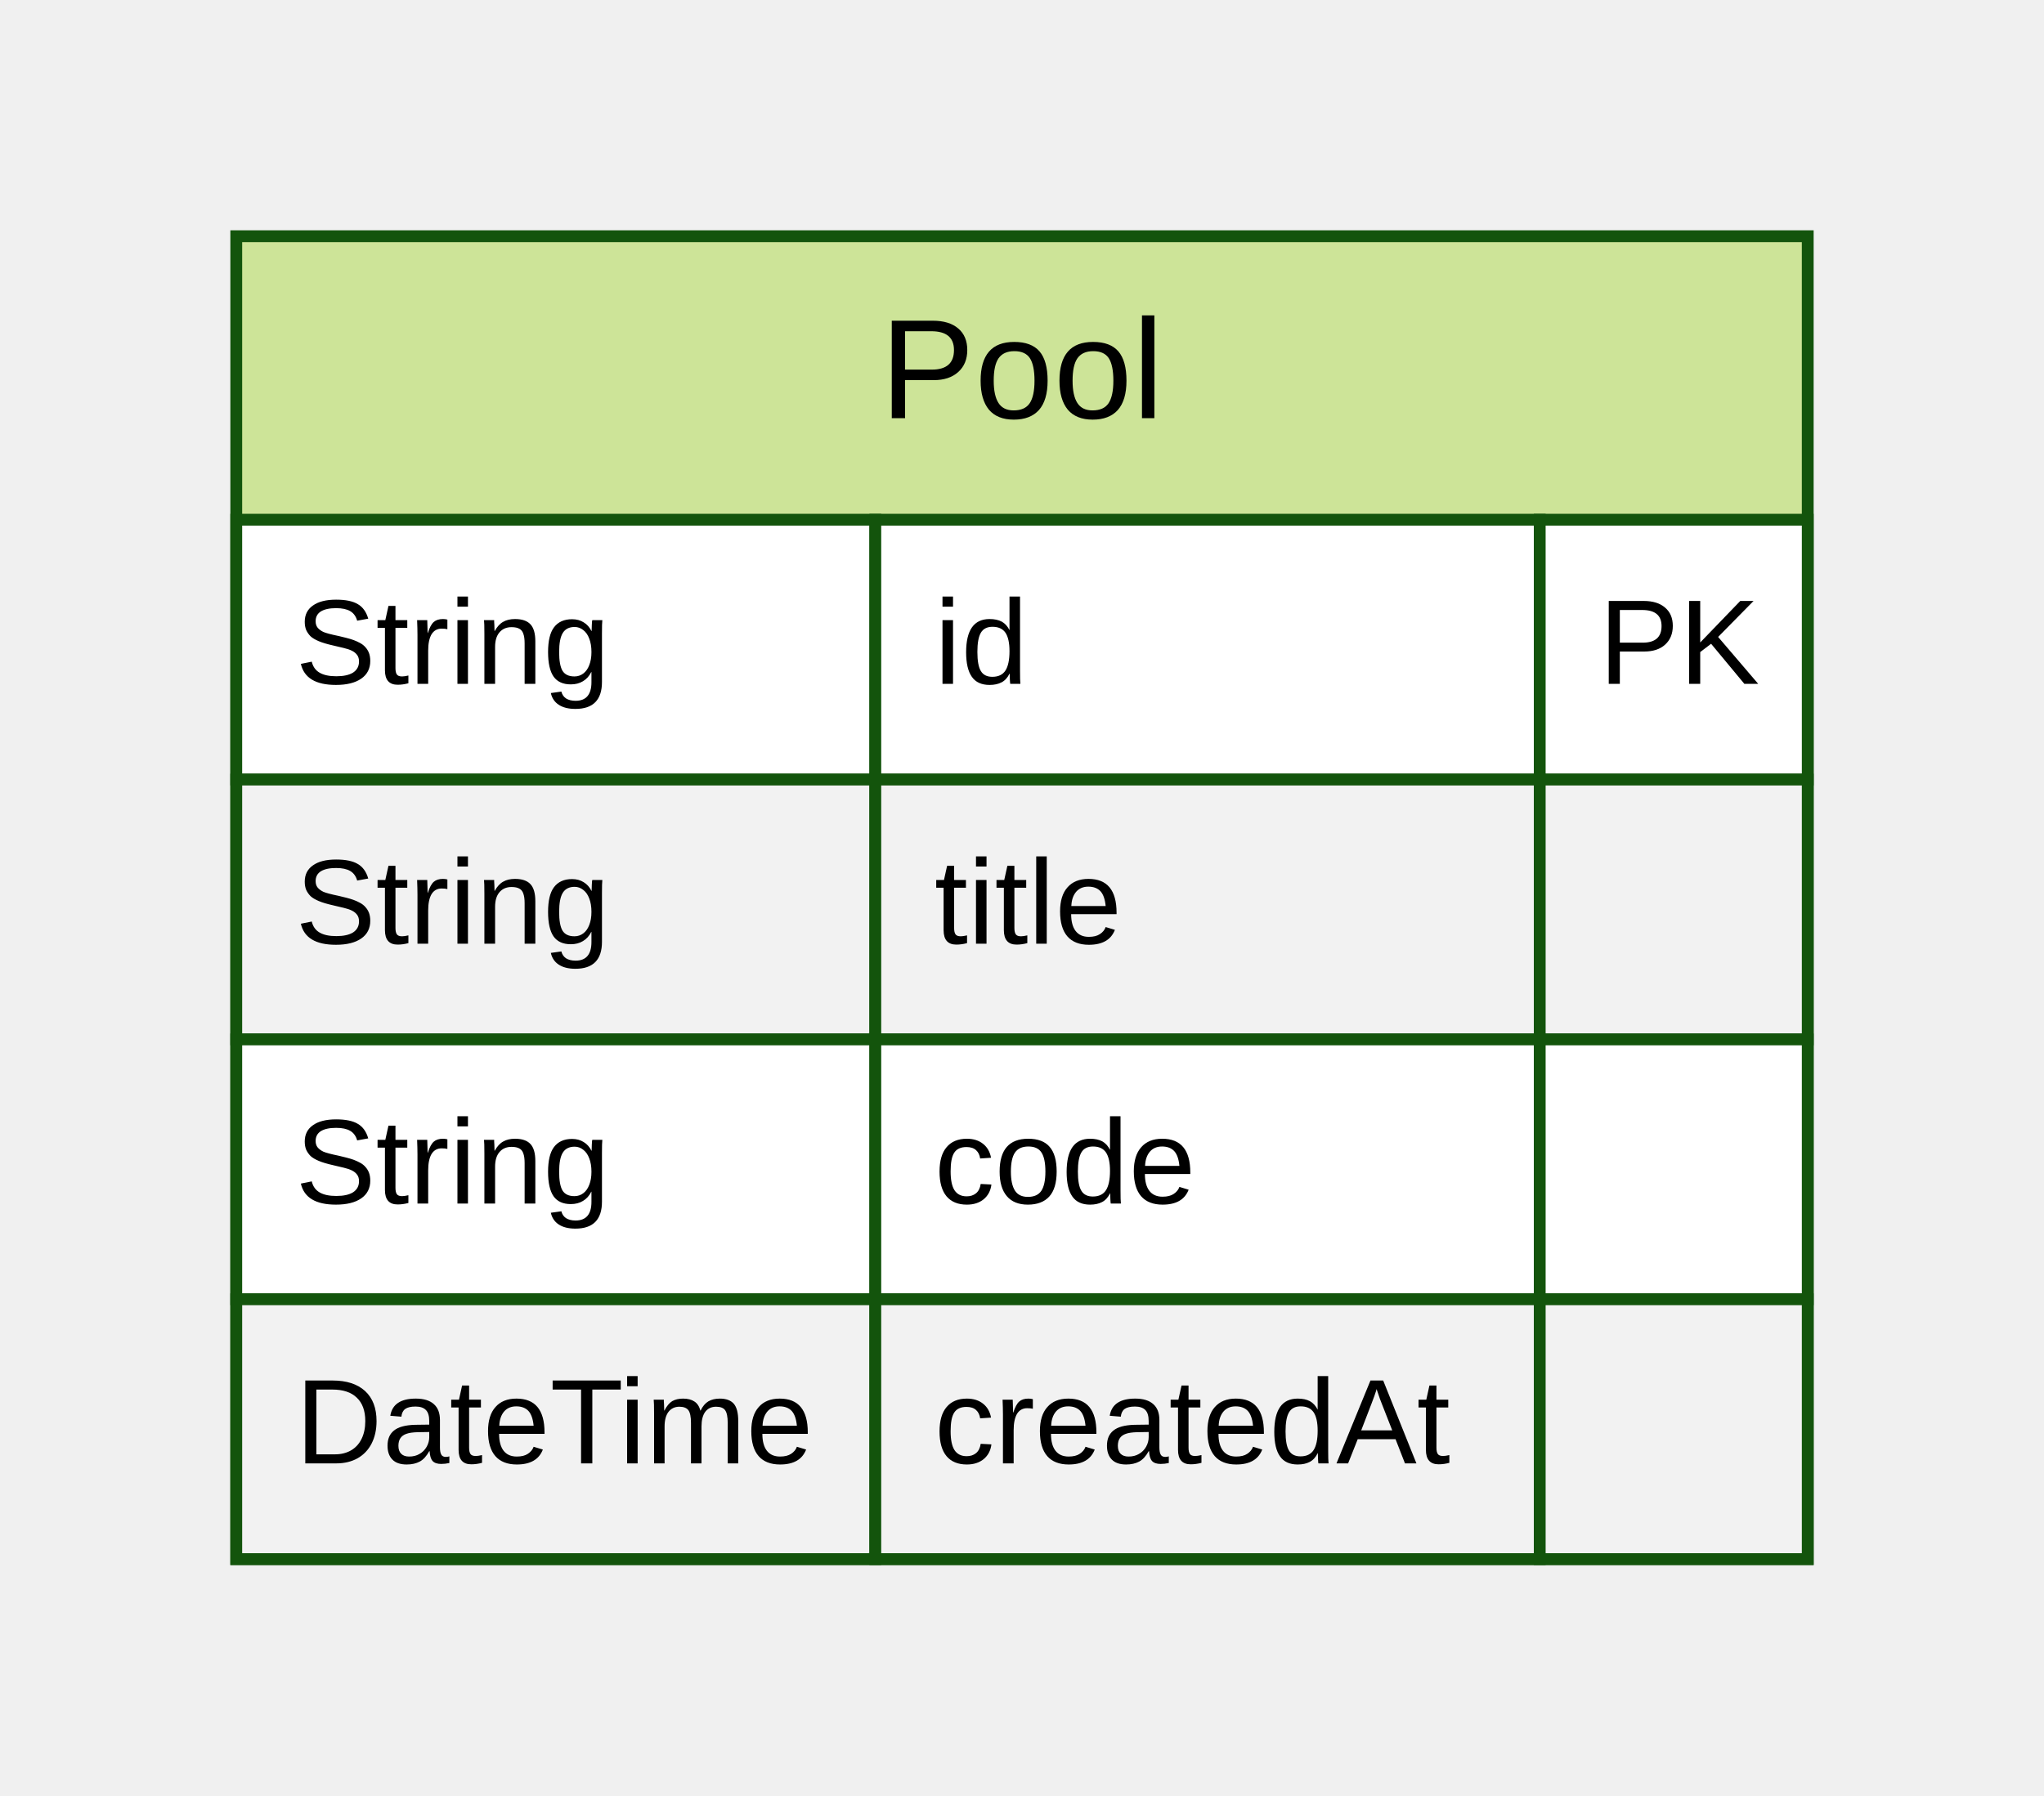
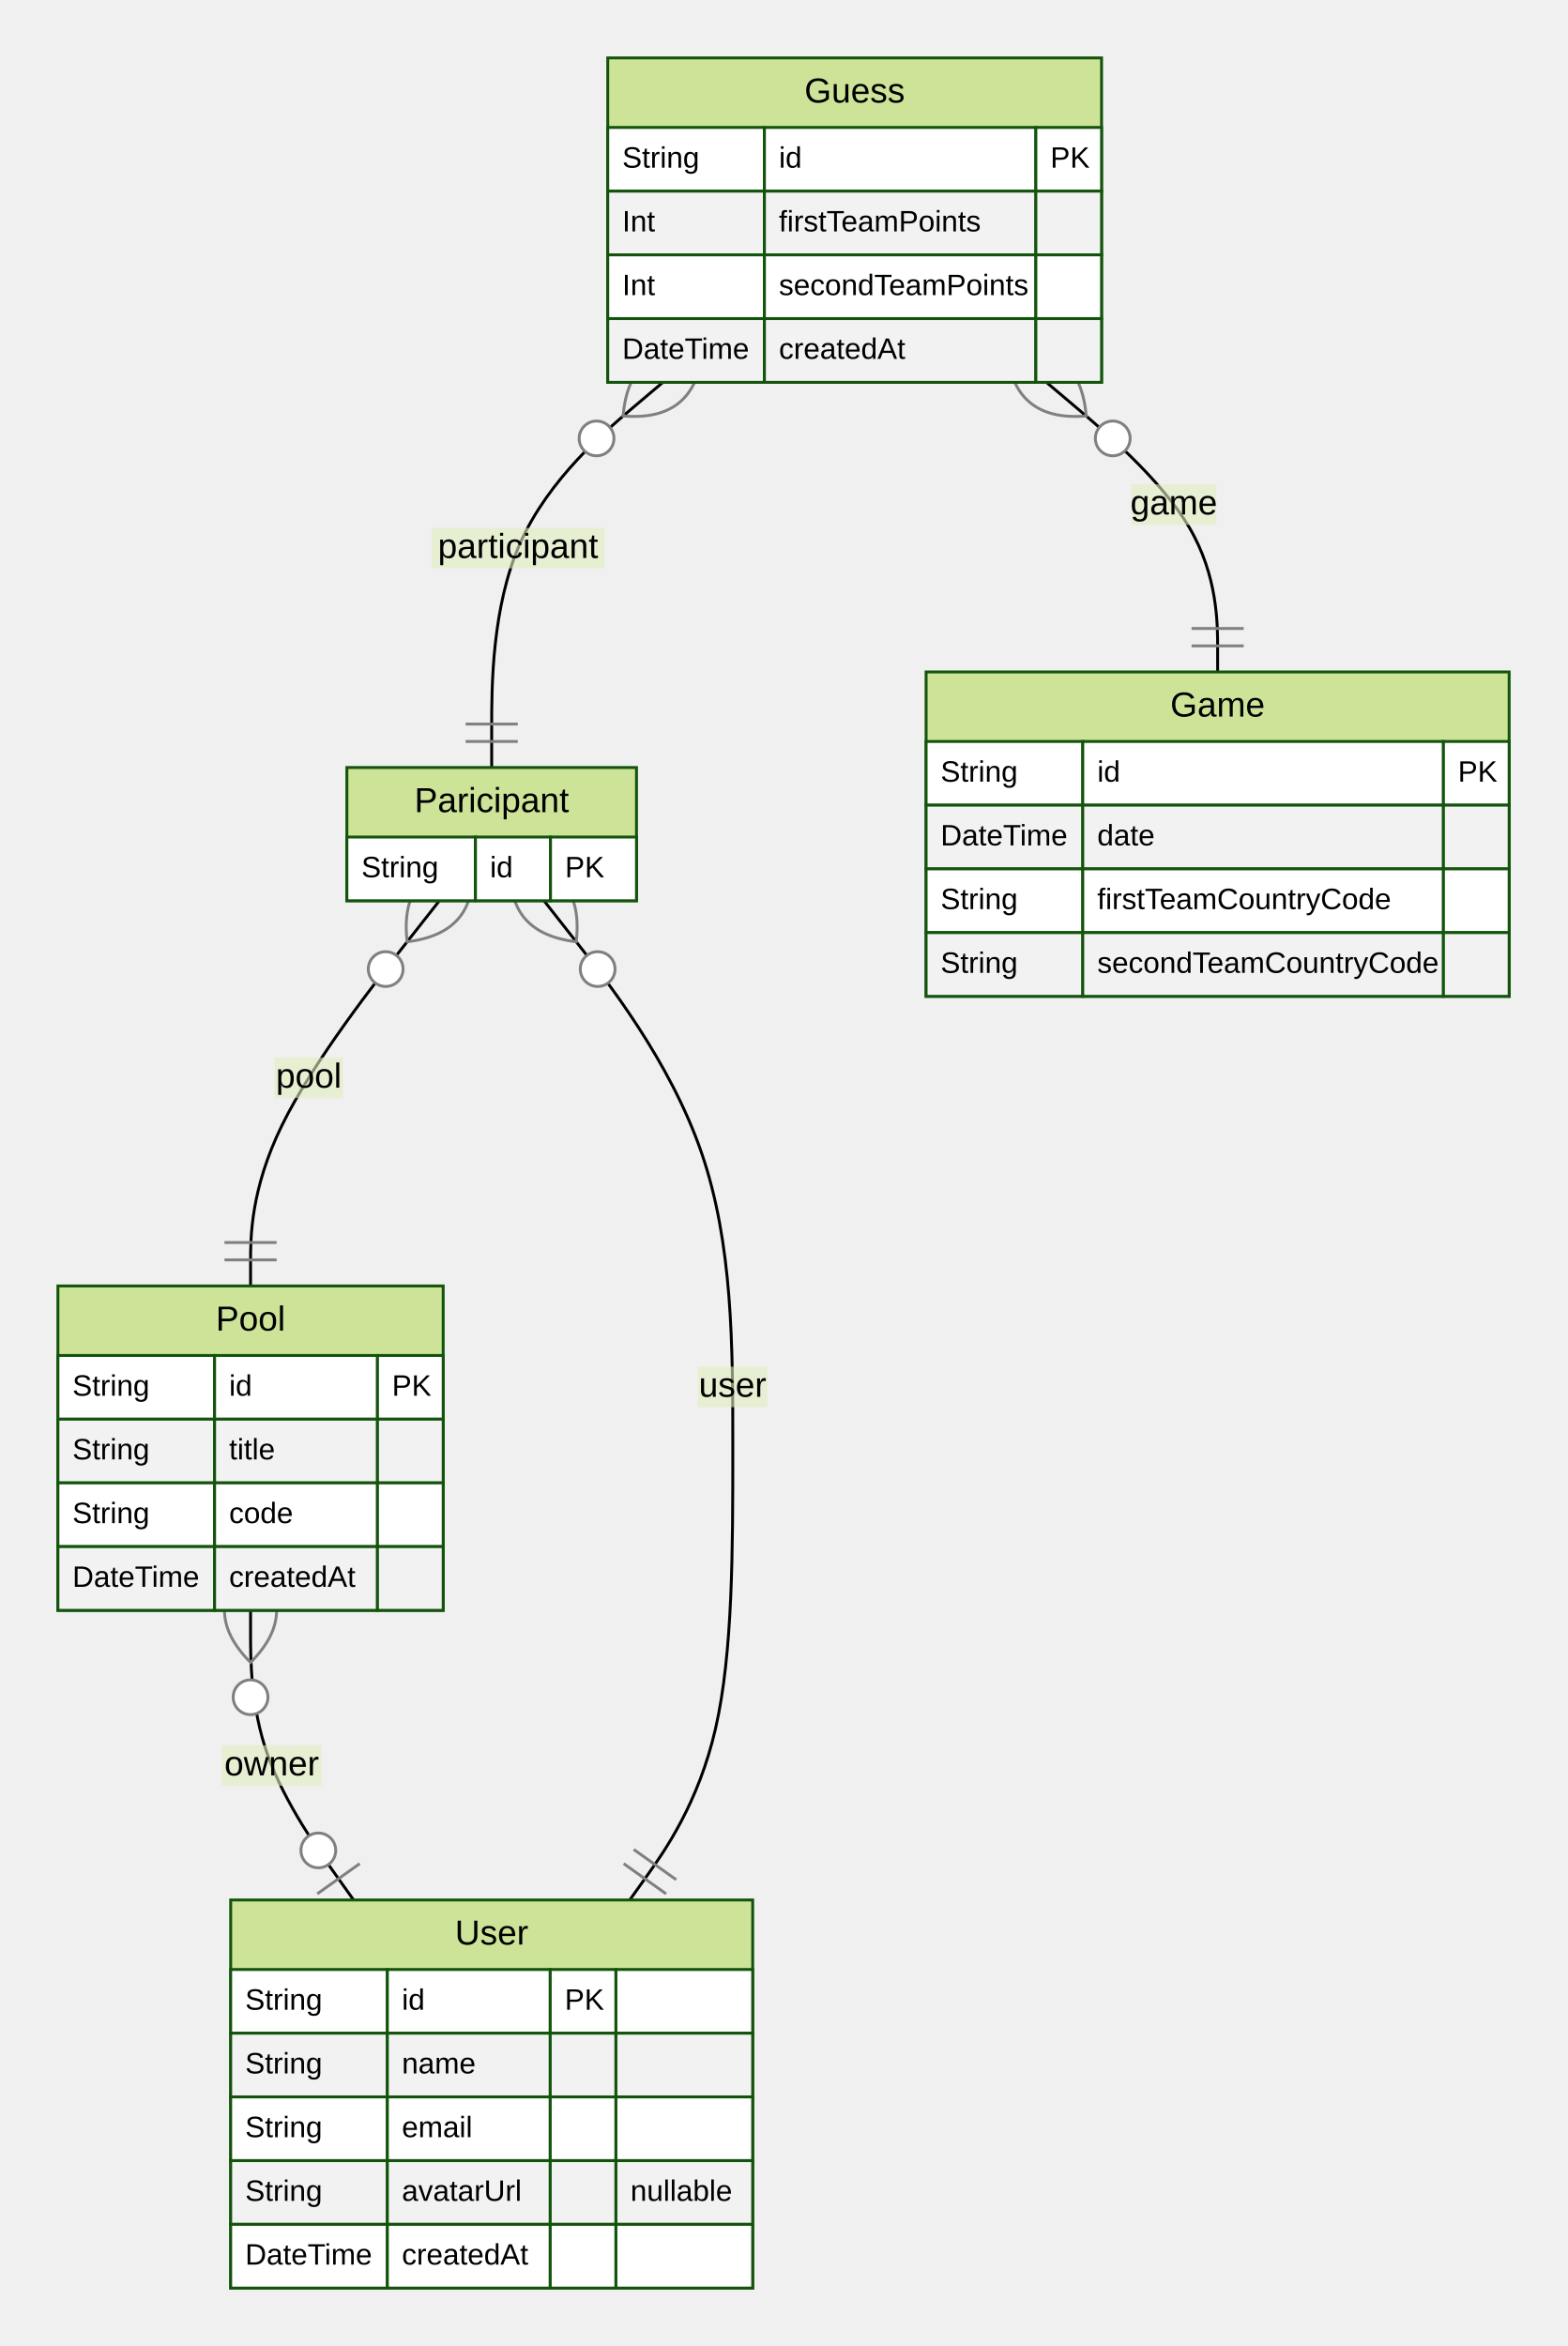
- <svg xmlns="http://www.w3.org/2000/svg" aria-labelledby="chart-title-mermaid-0 chart-desc-mermaid-0" role="img" viewBox="0 0 173.026 152" style="max-width: 173.026px; background-color: white;" width="100%" id="mermaid-0">
+ <svg xmlns="http://www.w3.org/2000/svg" aria-labelledby="chart-title-mermaid-0 chart-desc-mermaid-0" role="img" viewBox="0 0 541.082 810" style="max-width: 541.082px; background-color: white;" width="100%" id="mermaid-0">
  <style>#mermaid-0 {font-family:"trebuchet ms",verdana,arial,sans-serif;font-size:16px;fill:#000000;}#mermaid-0 .error-icon{fill:#552222;}#mermaid-0 .error-text{fill:#552222;stroke:#552222;}#mermaid-0 .edge-thickness-normal{stroke-width:2px;}#mermaid-0 .edge-thickness-thick{stroke-width:3.5px;}#mermaid-0 .edge-pattern-solid{stroke-dasharray:0;}#mermaid-0 .edge-pattern-dashed{stroke-dasharray:3;}#mermaid-0 .edge-pattern-dotted{stroke-dasharray:2;}#mermaid-0 .marker{fill:#000000;stroke:#000000;}#mermaid-0 .marker.cross{stroke:#000000;}#mermaid-0 svg{font-family:"trebuchet ms",verdana,arial,sans-serif;font-size:16px;}#mermaid-0 .entityBox{fill:#cde498;stroke:#13540c;}#mermaid-0 .attributeBoxOdd{fill:#ffffff;stroke:#13540c;}#mermaid-0 .attributeBoxEven{fill:#f2f2f2;stroke:#13540c;}#mermaid-0 .relationshipLabelBox{fill:hsl(78.158, 58.462%, 84.51%);opacity:0.7;background-color:hsl(78.158, 58.462%, 84.51%);}#mermaid-0 .relationshipLabelBox rect{opacity:0.5;}#mermaid-0 .relationshipLine{stroke:#000000;}#mermaid-0 :root{--mermaid-font-family:"trebuchet ms",verdana,arial,sans-serif;}</style>
  <g />
  <defs>
    <marker orient="auto" markerHeight="18" markerWidth="18" refY="9" refX="0" id="ONLY_ONE_START">
      <path d="M9,0 L9,18 M15,0 L15,18" fill="none" stroke="gray" />
    </marker>
  </defs>
  <defs>
    <marker orient="auto" markerHeight="18" markerWidth="18" refY="9" refX="18" id="ONLY_ONE_END">
      <path d="M3,0 L3,18 M9,0 L9,18" fill="none" stroke="gray" />
    </marker>
  </defs>
  <defs>
    <marker orient="auto" markerHeight="18" markerWidth="30" refY="9" refX="0" id="ZERO_OR_ONE_START">
      <circle r="6" cy="9" cx="21" fill="white" stroke="gray" />
      <path d="M9,0 L9,18" fill="none" stroke="gray" />
    </marker>
  </defs>
  <defs>
    <marker orient="auto" markerHeight="18" markerWidth="30" refY="9" refX="30" id="ZERO_OR_ONE_END">
      <circle r="6" cy="9" cx="9" fill="white" stroke="gray" />
      <path d="M21,0 L21,18" fill="none" stroke="gray" />
    </marker>
  </defs>
  <defs>
    <marker orient="auto" markerHeight="36" markerWidth="45" refY="18" refX="18" id="ONE_OR_MORE_START">
      <path d="M0,18 Q 18,0 36,18 Q 18,36 0,18 M42,9 L42,27" fill="none" stroke="gray" />
    </marker>
  </defs>
  <defs>
    <marker orient="auto" markerHeight="36" markerWidth="45" refY="18" refX="27" id="ONE_OR_MORE_END">
      <path d="M3,9 L3,27 M9,18 Q27,0 45,18 Q27,36 9,18" fill="none" stroke="gray" />
    </marker>
  </defs>
  <defs>
    <marker orient="auto" markerHeight="36" markerWidth="57" refY="18" refX="18" id="ZERO_OR_MORE_START">
      <circle r="6" cy="18" cx="48" fill="white" stroke="gray" />
      <path d="M0,18 Q18,0 36,18 Q18,36 0,18" fill="none" stroke="gray" />
    </marker>
  </defs>
  <defs>
    <marker orient="auto" markerHeight="36" markerWidth="57" refY="18" refX="39" id="ZERO_OR_MORE_END">
      <circle r="6" cy="18" cx="9" fill="white" stroke="gray" />
      <path d="M21,18 Q39,0 57,18 Q39,36 21,18" fill="none" stroke="gray" />
    </marker>
  </defs>
-   <g transform="translate(20,20 )" id="Pool">
+   <path marker-start="url(#ZERO_OR_MORE_START)" marker-end="url(#ZERO_OR_ONE_END)" fill="none" stroke="gray" d="M86.513,556L86.513,564.333C86.513,572.667,86.513,589.333,92.443,606C98.373,622.667,110.233,639.333,116.163,647.667L122.093,656" class="er relationshipLine" />
+   <path marker-start="url(#ZERO_OR_MORE_START)" marker-end="url(#ONLY_ONE_END)" fill="none" stroke="gray" d="M187.835,311L198.7,324.833C209.565,338.667,231.296,366.333,242.161,397.833C253.026,429.333,253.026,464.667,253.026,500C253.026,535.333,253.026,570.667,247.096,596.667C241.167,622.667,229.307,639.333,223.377,647.667L217.447,656" class="er relationshipLine" />
+   <path marker-start="url(#ZERO_OR_MORE_START)" marker-end="url(#ONLY_ONE_END)" fill="none" stroke="gray" d="M151.705,311L140.839,324.833C129.974,338.667,108.244,366.333,97.378,388.5C86.513,410.667,86.513,427.333,86.513,435.667L86.513,444" class="er relationshipLine" />
+   <path marker-start="url(#ZERO_OR_MORE_START)" marker-end="url(#ONLY_ONE_END)" fill="none" stroke="gray" d="M361.309,132L371.162,140.333C381.015,148.667,400.72,165.333,410.573,182C420.426,198.667,420.426,215.333,420.426,223.667L420.426,232" class="er relationshipLine" />
+   <path marker-start="url(#ZERO_OR_MORE_START)" marker-end="url(#ONLY_ONE_END)" fill="none" stroke="gray" d="M228.887,132L219.034,140.333C209.181,148.667,189.476,165.333,179.623,187.5C169.77,209.667,169.77,237.333,169.77,251.167L169.77,265" class="er relationshipLine" />
+   <g transform="translate(20,444 )" id="Pool">
    <rect height="112" width="133.026" y="0" x="0" stroke="gray" fill-opacity="100%" fill="honeydew" class="er entityBox" />
    <text transform="translate(66.51321,12)" style="font-family: &quot;trebuchet ms&quot;, verdana, arial, sans-serif;; font-size: 12px" text-anchor="middle" dominant-baseline="middle" y="0" x="0" id="entity-Pool" class="er entityLabel">Pool</text>
    <rect height="22" width="54.096" y="24" x="0" stroke="gray" fill-opacity="100%" fill="honeydew" class="er attributeBoxOdd" />
    <text transform="translate(5,35)" style="font-family: &quot;trebuchet ms&quot;, verdana, arial, sans-serif;; font-size: 10.2px" text-anchor="left" dominant-baseline="middle" y="0" x="0" id="entity-Pool-attr-1-type" class="er entityLabel">String</text>
    <rect height="22" width="56.243" y="24" x="54.096" stroke="gray" fill-opacity="100%" fill="honeydew" class="er attributeBoxOdd" />
    <text transform="translate(59.09555,35)" style="font-family: &quot;trebuchet ms&quot;, verdana, arial, sans-serif;; font-size: 10.2px" text-anchor="left" dominant-baseline="middle" y="0" x="0" id="entity-Pool-attr-1-name" class="er entityLabel">id</text>
    <rect height="22" width="22.688" y="24" x="110.339" stroke="gray" fill-opacity="100%" fill="honeydew" class="er attributeBoxOdd" />
    <text transform="translate(115.3387,35)" style="font-family: &quot;trebuchet ms&quot;, verdana, arial, sans-serif;; font-size: 10.2px" text-anchor="left" dominant-baseline="middle" y="0" x="0" id="entity-Pool-attr-1-key" class="er entityLabel">PK</text>
    <rect height="22" width="54.096" y="46" x="0" stroke="gray" fill-opacity="100%" fill="honeydew" class="er attributeBoxEven" />
    <text transform="translate(5,57)" style="font-family: &quot;trebuchet ms&quot;, verdana, arial, sans-serif;; font-size: 10.2px" text-anchor="left" dominant-baseline="middle" y="0" x="0" id="entity-Pool-attr-2-type" class="er entityLabel">String</text>
    <rect height="22" width="56.243" y="46" x="54.096" stroke="gray" fill-opacity="100%" fill="honeydew" class="er attributeBoxEven" />
    <text transform="translate(59.09555,57)" style="font-family: &quot;trebuchet ms&quot;, verdana, arial, sans-serif;; font-size: 10.2px" text-anchor="left" dominant-baseline="middle" y="0" x="0" id="entity-Pool-attr-2-name" class="er entityLabel">title</text>
    <rect height="22" width="22.688" y="46" x="110.339" stroke="gray" fill-opacity="100%" fill="honeydew" class="er attributeBoxEven" />
    <text transform="translate(115.3387,57)" style="font-family: &quot;trebuchet ms&quot;, verdana, arial, sans-serif;; font-size: 10.2px" text-anchor="left" dominant-baseline="middle" y="0" x="0" id="entity-Pool-attr-2-key" class="er entityLabel" />
    <rect height="22" width="54.096" y="68" x="0" stroke="gray" fill-opacity="100%" fill="honeydew" class="er attributeBoxOdd" />
    <text transform="translate(5,79)" style="font-family: &quot;trebuchet ms&quot;, verdana, arial, sans-serif;; font-size: 10.2px" text-anchor="left" dominant-baseline="middle" y="0" x="0" id="entity-Pool-attr-3-type" class="er entityLabel">String</text>
    <rect height="22" width="56.243" y="68" x="54.096" stroke="gray" fill-opacity="100%" fill="honeydew" class="er attributeBoxOdd" />
    <text transform="translate(59.09555,79)" style="font-family: &quot;trebuchet ms&quot;, verdana, arial, sans-serif;; font-size: 10.2px" text-anchor="left" dominant-baseline="middle" y="0" x="0" id="entity-Pool-attr-3-name" class="er entityLabel">code</text>
    <rect height="22" width="22.688" y="68" x="110.339" stroke="gray" fill-opacity="100%" fill="honeydew" class="er attributeBoxOdd" />
    <text transform="translate(115.3387,79)" style="font-family: &quot;trebuchet ms&quot;, verdana, arial, sans-serif;; font-size: 10.2px" text-anchor="left" dominant-baseline="middle" y="0" x="0" id="entity-Pool-attr-3-key" class="er entityLabel" />
    <rect height="22" width="54.096" y="90" x="0" stroke="gray" fill-opacity="100%" fill="honeydew" class="er attributeBoxEven" />
    <text transform="translate(5,101)" style="font-family: &quot;trebuchet ms&quot;, verdana, arial, sans-serif;; font-size: 10.2px" text-anchor="left" dominant-baseline="middle" y="0" x="0" id="entity-Pool-attr-4-type" class="er entityLabel">DateTime</text>
    <rect height="22" width="56.243" y="90" x="54.096" stroke="gray" fill-opacity="100%" fill="honeydew" class="er attributeBoxEven" />
    <text transform="translate(59.09555,101)" style="font-family: &quot;trebuchet ms&quot;, verdana, arial, sans-serif;; font-size: 10.2px" text-anchor="left" dominant-baseline="middle" y="0" x="0" id="entity-Pool-attr-4-name" class="er entityLabel">createdAt</text>
    <rect height="22" width="22.688" y="90" x="110.339" stroke="gray" fill-opacity="100%" fill="honeydew" class="er attributeBoxEven" />
    <text transform="translate(115.3387,101)" style="font-family: &quot;trebuchet ms&quot;, verdana, arial, sans-serif;; font-size: 10.2px" text-anchor="left" dominant-baseline="middle" y="0" x="0" id="entity-Pool-attr-4-key" class="er entityLabel" />
  </g>
+   <g transform="translate(119.7698,265 )" id="Paricipant">
+     <rect height="46" width="100" y="0" x="0" stroke="gray" fill-opacity="100%" fill="honeydew" class="er entityBox" />
+     <text transform="translate(50,12)" style="font-family: &quot;trebuchet ms&quot;, verdana, arial, sans-serif;; font-size: 12px" text-anchor="middle" dominant-baseline="middle" y="0" x="0" id="entity-Paricipant" class="er entityLabel">Paricipant</text>
+     <rect height="22" width="44.399" y="24" x="0" stroke="gray" fill-opacity="100%" fill="honeydew" class="er attributeBoxOdd" />
+     <text transform="translate(5,35)" style="font-family: &quot;trebuchet ms&quot;, verdana, arial, sans-serif;; font-size: 10.2px" text-anchor="left" dominant-baseline="middle" y="0" x="0" id="entity-Paricipant-attr-1-type" class="er entityLabel">String</text>
+     <rect height="22" width="25.911" y="24" x="44.399" stroke="gray" fill-opacity="100%" fill="honeydew" class="er attributeBoxOdd" />
+     <text transform="translate(49.39862,35)" style="font-family: &quot;trebuchet ms&quot;, verdana, arial, sans-serif;; font-size: 10.2px" text-anchor="left" dominant-baseline="middle" y="0" x="0" id="entity-Paricipant-attr-1-name" class="er entityLabel">id</text>
+     <rect height="22" width="29.69" y="24" x="70.31" stroke="gray" fill-opacity="100%" fill="honeydew" class="er attributeBoxOdd" />
+     <text transform="translate(75.30976,35)" style="font-family: &quot;trebuchet ms&quot;, verdana, arial, sans-serif;; font-size: 10.2px" text-anchor="left" dominant-baseline="middle" y="0" x="0" id="entity-Paricipant-attr-1-key" class="er entityLabel">PK</text>
+   </g>
+   <g transform="translate(79.65034,656 )" id="User">
+     <rect height="134" width="180.239" y="0" x="0" stroke="gray" fill-opacity="100%" fill="honeydew" class="er entityBox" />
+     <text transform="translate(90.11948,12)" style="font-family: &quot;trebuchet ms&quot;, verdana, arial, sans-serif;; font-size: 12px" text-anchor="middle" dominant-baseline="middle" y="0" x="0" id="entity-User" class="er entityLabel">User</text>
+     <rect height="22" width="54.096" y="24" x="0" stroke="gray" fill-opacity="100%" fill="honeydew" class="er attributeBoxOdd" />
+     <text transform="translate(5,35)" style="font-family: &quot;trebuchet ms&quot;, verdana, arial, sans-serif;; font-size: 10.2px" text-anchor="left" dominant-baseline="middle" y="0" x="0" id="entity-User-attr-1-type" class="er entityLabel">String</text>
+     <rect height="22" width="56.243" y="24" x="54.096" stroke="gray" fill-opacity="100%" fill="honeydew" class="er attributeBoxOdd" />
+     <text transform="translate(59.09555,35)" style="font-family: &quot;trebuchet ms&quot;, verdana, arial, sans-serif;; font-size: 10.2px" text-anchor="left" dominant-baseline="middle" y="0" x="0" id="entity-User-attr-1-name" class="er entityLabel">id</text>
+     <rect height="22" width="22.688" y="24" x="110.339" stroke="gray" fill-opacity="100%" fill="honeydew" class="er attributeBoxOdd" />
+     <text transform="translate(115.3387,35)" style="font-family: &quot;trebuchet ms&quot;, verdana, arial, sans-serif;; font-size: 10.2px" text-anchor="left" dominant-baseline="middle" y="0" x="0" id="entity-User-attr-1-key" class="er entityLabel">PK</text>
+     <rect height="22" width="47.213" y="24" x="133.026" stroke="gray" fill-opacity="100%" fill="honeydew" class="er attributeBoxOdd" />
+     <text transform="translate(138.0264,35)" style="font-family: &quot;trebuchet ms&quot;, verdana, arial, sans-serif;; font-size: 10.2px" text-anchor="left" dominant-baseline="middle" y="0" x="0" id="entity-User-attr-1-comment" class="er entityLabel" />
+     <rect height="22" width="54.096" y="46" x="0" stroke="gray" fill-opacity="100%" fill="honeydew" class="er attributeBoxEven" />
+     <text transform="translate(5,57)" style="font-family: &quot;trebuchet ms&quot;, verdana, arial, sans-serif;; font-size: 10.2px" text-anchor="left" dominant-baseline="middle" y="0" x="0" id="entity-User-attr-2-type" class="er entityLabel">String</text>
+     <rect height="22" width="56.243" y="46" x="54.096" stroke="gray" fill-opacity="100%" fill="honeydew" class="er attributeBoxEven" />
+     <text transform="translate(59.09555,57)" style="font-family: &quot;trebuchet ms&quot;, verdana, arial, sans-serif;; font-size: 10.2px" text-anchor="left" dominant-baseline="middle" y="0" x="0" id="entity-User-attr-2-name" class="er entityLabel">name</text>
+     <rect height="22" width="22.688" y="46" x="110.339" stroke="gray" fill-opacity="100%" fill="honeydew" class="er attributeBoxEven" />
+     <text transform="translate(115.3387,57)" style="font-family: &quot;trebuchet ms&quot;, verdana, arial, sans-serif;; font-size: 10.2px" text-anchor="left" dominant-baseline="middle" y="0" x="0" id="entity-User-attr-2-key" class="er entityLabel" />
+     <rect height="22" width="47.213" y="46" x="133.026" stroke="gray" fill-opacity="100%" fill="honeydew" class="er attributeBoxEven" />
+     <text transform="translate(138.0264,57)" style="font-family: &quot;trebuchet ms&quot;, verdana, arial, sans-serif;; font-size: 10.2px" text-anchor="left" dominant-baseline="middle" y="0" x="0" id="entity-User-attr-2-comment" class="er entityLabel" />
+     <rect height="22" width="54.096" y="68" x="0" stroke="gray" fill-opacity="100%" fill="honeydew" class="er attributeBoxOdd" />
+     <text transform="translate(5,79)" style="font-family: &quot;trebuchet ms&quot;, verdana, arial, sans-serif;; font-size: 10.2px" text-anchor="left" dominant-baseline="middle" y="0" x="0" id="entity-User-attr-3-type" class="er entityLabel">String</text>
+     <rect height="22" width="56.243" y="68" x="54.096" stroke="gray" fill-opacity="100%" fill="honeydew" class="er attributeBoxOdd" />
+     <text transform="translate(59.09555,79)" style="font-family: &quot;trebuchet ms&quot;, verdana, arial, sans-serif;; font-size: 10.2px" text-anchor="left" dominant-baseline="middle" y="0" x="0" id="entity-User-attr-3-name" class="er entityLabel">email</text>
+     <rect height="22" width="22.688" y="68" x="110.339" stroke="gray" fill-opacity="100%" fill="honeydew" class="er attributeBoxOdd" />
+     <text transform="translate(115.3387,79)" style="font-family: &quot;trebuchet ms&quot;, verdana, arial, sans-serif;; font-size: 10.2px" text-anchor="left" dominant-baseline="middle" y="0" x="0" id="entity-User-attr-3-key" class="er entityLabel" />
+     <rect height="22" width="47.213" y="68" x="133.026" stroke="gray" fill-opacity="100%" fill="honeydew" class="er attributeBoxOdd" />
+     <text transform="translate(138.0264,79)" style="font-family: &quot;trebuchet ms&quot;, verdana, arial, sans-serif;; font-size: 10.2px" text-anchor="left" dominant-baseline="middle" y="0" x="0" id="entity-User-attr-3-comment" class="er entityLabel" />
+     <rect height="22" width="54.096" y="90" x="0" stroke="gray" fill-opacity="100%" fill="honeydew" class="er attributeBoxEven" />
+     <text transform="translate(5,101)" style="font-family: &quot;trebuchet ms&quot;, verdana, arial, sans-serif;; font-size: 10.2px" text-anchor="left" dominant-baseline="middle" y="0" x="0" id="entity-User-attr-4-type" class="er entityLabel">String</text>
+     <rect height="22" width="56.243" y="90" x="54.096" stroke="gray" fill-opacity="100%" fill="honeydew" class="er attributeBoxEven" />
+     <text transform="translate(59.09555,101)" style="font-family: &quot;trebuchet ms&quot;, verdana, arial, sans-serif;; font-size: 10.2px" text-anchor="left" dominant-baseline="middle" y="0" x="0" id="entity-User-attr-4-name" class="er entityLabel">avatarUrl</text>
+     <rect height="22" width="22.688" y="90" x="110.339" stroke="gray" fill-opacity="100%" fill="honeydew" class="er attributeBoxEven" />
+     <text transform="translate(115.3387,101)" style="font-family: &quot;trebuchet ms&quot;, verdana, arial, sans-serif;; font-size: 10.2px" text-anchor="left" dominant-baseline="middle" y="0" x="0" id="entity-User-attr-4-key" class="er entityLabel" />
+     <rect height="22" width="47.213" y="90" x="133.026" stroke="gray" fill-opacity="100%" fill="honeydew" class="er attributeBoxEven" />
+     <text transform="translate(138.0264,101)" style="font-family: &quot;trebuchet ms&quot;, verdana, arial, sans-serif;; font-size: 10.2px" text-anchor="left" dominant-baseline="middle" y="0" x="0" id="entity-User-attr-4-comment" class="er entityLabel">nullable</text>
+     <rect height="22" width="54.096" y="112" x="0" stroke="gray" fill-opacity="100%" fill="honeydew" class="er attributeBoxOdd" />
+     <text transform="translate(5,123)" style="font-family: &quot;trebuchet ms&quot;, verdana, arial, sans-serif;; font-size: 10.2px" text-anchor="left" dominant-baseline="middle" y="0" x="0" id="entity-User-attr-5-type" class="er entityLabel">DateTime</text>
+     <rect height="22" width="56.243" y="112" x="54.096" stroke="gray" fill-opacity="100%" fill="honeydew" class="er attributeBoxOdd" />
+     <text transform="translate(59.09555,123)" style="font-family: &quot;trebuchet ms&quot;, verdana, arial, sans-serif;; font-size: 10.2px" text-anchor="left" dominant-baseline="middle" y="0" x="0" id="entity-User-attr-5-name" class="er entityLabel">createdAt</text>
+     <rect height="22" width="22.688" y="112" x="110.339" stroke="gray" fill-opacity="100%" fill="honeydew" class="er attributeBoxOdd" />
+     <text transform="translate(115.3387,123)" style="font-family: &quot;trebuchet ms&quot;, verdana, arial, sans-serif;; font-size: 10.2px" text-anchor="left" dominant-baseline="middle" y="0" x="0" id="entity-User-attr-5-key" class="er entityLabel" />
+     <rect height="22" width="47.213" y="112" x="133.026" stroke="gray" fill-opacity="100%" fill="honeydew" class="er attributeBoxOdd" />
+     <text transform="translate(138.0264,123)" style="font-family: &quot;trebuchet ms&quot;, verdana, arial, sans-serif;; font-size: 10.2px" text-anchor="left" dominant-baseline="middle" y="0" x="0" id="entity-User-attr-5-comment" class="er entityLabel" />
+   </g>
+   <g transform="translate(319.7698,232 )" id="Game">
+     <rect height="112" width="201.312" y="0" x="0" stroke="gray" fill-opacity="100%" fill="honeydew" class="er entityBox" />
+     <text transform="translate(100.6562,12)" style="font-family: &quot;trebuchet ms&quot;, verdana, arial, sans-serif;; font-size: 12px" text-anchor="middle" dominant-baseline="middle" y="0" x="0" id="entity-Game" class="er entityLabel">Game</text>
+     <rect height="22" width="54.096" y="24" x="0" stroke="gray" fill-opacity="100%" fill="honeydew" class="er attributeBoxOdd" />
+     <text transform="translate(5,35)" style="font-family: &quot;trebuchet ms&quot;, verdana, arial, sans-serif;; font-size: 10.2px" text-anchor="left" dominant-baseline="middle" y="0" x="0" id="entity-Game-attr-1-type" class="er entityLabel">String</text>
+     <rect height="22" width="124.529" y="24" x="54.096" stroke="gray" fill-opacity="100%" fill="honeydew" class="er attributeBoxOdd" />
+     <text transform="translate(59.09555,35)" style="font-family: &quot;trebuchet ms&quot;, verdana, arial, sans-serif;; font-size: 10.2px" text-anchor="left" dominant-baseline="middle" y="0" x="0" id="entity-Game-attr-1-name" class="er entityLabel">id</text>
+     <rect height="22" width="22.688" y="24" x="178.625" stroke="gray" fill-opacity="100%" fill="honeydew" class="er attributeBoxOdd" />
+     <text transform="translate(183.6248,35)" style="font-family: &quot;trebuchet ms&quot;, verdana, arial, sans-serif;; font-size: 10.2px" text-anchor="left" dominant-baseline="middle" y="0" x="0" id="entity-Game-attr-1-key" class="er entityLabel">PK</text>
+     <rect height="22" width="54.096" y="46" x="0" stroke="gray" fill-opacity="100%" fill="honeydew" class="er attributeBoxEven" />
+     <text transform="translate(5,57)" style="font-family: &quot;trebuchet ms&quot;, verdana, arial, sans-serif;; font-size: 10.2px" text-anchor="left" dominant-baseline="middle" y="0" x="0" id="entity-Game-attr-2-type" class="er entityLabel">DateTime</text>
+     <rect height="22" width="124.529" y="46" x="54.096" stroke="gray" fill-opacity="100%" fill="honeydew" class="er attributeBoxEven" />
+     <text transform="translate(59.09555,57)" style="font-family: &quot;trebuchet ms&quot;, verdana, arial, sans-serif;; font-size: 10.2px" text-anchor="left" dominant-baseline="middle" y="0" x="0" id="entity-Game-attr-2-name" class="er entityLabel">date</text>
+     <rect height="22" width="22.688" y="46" x="178.625" stroke="gray" fill-opacity="100%" fill="honeydew" class="er attributeBoxEven" />
+     <text transform="translate(183.6248,57)" style="font-family: &quot;trebuchet ms&quot;, verdana, arial, sans-serif;; font-size: 10.2px" text-anchor="left" dominant-baseline="middle" y="0" x="0" id="entity-Game-attr-2-key" class="er entityLabel" />
+     <rect height="22" width="54.096" y="68" x="0" stroke="gray" fill-opacity="100%" fill="honeydew" class="er attributeBoxOdd" />
+     <text transform="translate(5,79)" style="font-family: &quot;trebuchet ms&quot;, verdana, arial, sans-serif;; font-size: 10.2px" text-anchor="left" dominant-baseline="middle" y="0" x="0" id="entity-Game-attr-3-type" class="er entityLabel">String</text>
+     <rect height="22" width="124.529" y="68" x="54.096" stroke="gray" fill-opacity="100%" fill="honeydew" class="er attributeBoxOdd" />
+     <text transform="translate(59.09555,79)" style="font-family: &quot;trebuchet ms&quot;, verdana, arial, sans-serif;; font-size: 10.2px" text-anchor="left" dominant-baseline="middle" y="0" x="0" id="entity-Game-attr-3-name" class="er entityLabel">firstTeamCountryCode</text>
+     <rect height="22" width="22.688" y="68" x="178.625" stroke="gray" fill-opacity="100%" fill="honeydew" class="er attributeBoxOdd" />
+     <text transform="translate(183.6248,79)" style="font-family: &quot;trebuchet ms&quot;, verdana, arial, sans-serif;; font-size: 10.2px" text-anchor="left" dominant-baseline="middle" y="0" x="0" id="entity-Game-attr-3-key" class="er entityLabel" />
+     <rect height="22" width="54.096" y="90" x="0" stroke="gray" fill-opacity="100%" fill="honeydew" class="er attributeBoxEven" />
+     <text transform="translate(5,101)" style="font-family: &quot;trebuchet ms&quot;, verdana, arial, sans-serif;; font-size: 10.2px" text-anchor="left" dominant-baseline="middle" y="0" x="0" id="entity-Game-attr-4-type" class="er entityLabel">String</text>
+     <rect height="22" width="124.529" y="90" x="54.096" stroke="gray" fill-opacity="100%" fill="honeydew" class="er attributeBoxEven" />
+     <text transform="translate(59.09555,101)" style="font-family: &quot;trebuchet ms&quot;, verdana, arial, sans-serif;; font-size: 10.2px" text-anchor="left" dominant-baseline="middle" y="0" x="0" id="entity-Game-attr-4-name" class="er entityLabel">secondTeamCountryCode</text>
+     <rect height="22" width="22.688" y="90" x="178.625" stroke="gray" fill-opacity="100%" fill="honeydew" class="er attributeBoxEven" />
+     <text transform="translate(183.6248,101)" style="font-family: &quot;trebuchet ms&quot;, verdana, arial, sans-serif;; font-size: 10.2px" text-anchor="left" dominant-baseline="middle" y="0" x="0" id="entity-Game-attr-4-key" class="er entityLabel" />
+   </g>
+   <g transform="translate(209.8457,20 )" id="Guess">
+     <rect height="112" width="170.504" y="0" x="0" stroke="gray" fill-opacity="100%" fill="honeydew" class="er entityBox" />
+     <text transform="translate(85.2522,12)" style="font-family: &quot;trebuchet ms&quot;, verdana, arial, sans-serif;; font-size: 12px" text-anchor="middle" dominant-baseline="middle" y="0" x="0" id="entity-Guess" class="er entityLabel">Guess</text>
+     <rect height="22" width="54.096" y="24" x="0" stroke="gray" fill-opacity="100%" fill="honeydew" class="er attributeBoxOdd" />
+     <text transform="translate(5,35)" style="font-family: &quot;trebuchet ms&quot;, verdana, arial, sans-serif;; font-size: 10.2px" text-anchor="left" dominant-baseline="middle" y="0" x="0" id="entity-Guess-attr-1-type" class="er entityLabel">String</text>
+     <rect height="22" width="93.721" y="24" x="54.096" stroke="gray" fill-opacity="100%" fill="honeydew" class="er attributeBoxOdd" />
+     <text transform="translate(59.09555,35)" style="font-family: &quot;trebuchet ms&quot;, verdana, arial, sans-serif;; font-size: 10.2px" text-anchor="left" dominant-baseline="middle" y="0" x="0" id="entity-Guess-attr-1-name" class="er entityLabel">id</text>
+     <rect height="22" width="22.688" y="24" x="147.817" stroke="gray" fill-opacity="100%" fill="honeydew" class="er attributeBoxOdd" />
+     <text transform="translate(152.8167,35)" style="font-family: &quot;trebuchet ms&quot;, verdana, arial, sans-serif;; font-size: 10.2px" text-anchor="left" dominant-baseline="middle" y="0" x="0" id="entity-Guess-attr-1-key" class="er entityLabel">PK</text>
+     <rect height="22" width="54.096" y="46" x="0" stroke="gray" fill-opacity="100%" fill="honeydew" class="er attributeBoxEven" />
+     <text transform="translate(5,57)" style="font-family: &quot;trebuchet ms&quot;, verdana, arial, sans-serif;; font-size: 10.2px" text-anchor="left" dominant-baseline="middle" y="0" x="0" id="entity-Guess-attr-2-type" class="er entityLabel">Int</text>
+     <rect height="22" width="93.721" y="46" x="54.096" stroke="gray" fill-opacity="100%" fill="honeydew" class="er attributeBoxEven" />
+     <text transform="translate(59.09555,57)" style="font-family: &quot;trebuchet ms&quot;, verdana, arial, sans-serif;; font-size: 10.2px" text-anchor="left" dominant-baseline="middle" y="0" x="0" id="entity-Guess-attr-2-name" class="er entityLabel">firstTeamPoints</text>
+     <rect height="22" width="22.688" y="46" x="147.817" stroke="gray" fill-opacity="100%" fill="honeydew" class="er attributeBoxEven" />
+     <text transform="translate(152.8167,57)" style="font-family: &quot;trebuchet ms&quot;, verdana, arial, sans-serif;; font-size: 10.2px" text-anchor="left" dominant-baseline="middle" y="0" x="0" id="entity-Guess-attr-2-key" class="er entityLabel" />
+     <rect height="22" width="54.096" y="68" x="0" stroke="gray" fill-opacity="100%" fill="honeydew" class="er attributeBoxOdd" />
+     <text transform="translate(5,79)" style="font-family: &quot;trebuchet ms&quot;, verdana, arial, sans-serif;; font-size: 10.2px" text-anchor="left" dominant-baseline="middle" y="0" x="0" id="entity-Guess-attr-3-type" class="er entityLabel">Int</text>
+     <rect height="22" width="93.721" y="68" x="54.096" stroke="gray" fill-opacity="100%" fill="honeydew" class="er attributeBoxOdd" />
+     <text transform="translate(59.09555,79)" style="font-family: &quot;trebuchet ms&quot;, verdana, arial, sans-serif;; font-size: 10.2px" text-anchor="left" dominant-baseline="middle" y="0" x="0" id="entity-Guess-attr-3-name" class="er entityLabel">secondTeamPoints</text>
+     <rect height="22" width="22.688" y="68" x="147.817" stroke="gray" fill-opacity="100%" fill="honeydew" class="er attributeBoxOdd" />
+     <text transform="translate(152.8167,79)" style="font-family: &quot;trebuchet ms&quot;, verdana, arial, sans-serif;; font-size: 10.2px" text-anchor="left" dominant-baseline="middle" y="0" x="0" id="entity-Guess-attr-3-key" class="er entityLabel" />
+     <rect height="22" width="54.096" y="90" x="0" stroke="gray" fill-opacity="100%" fill="honeydew" class="er attributeBoxEven" />
+     <text transform="translate(5,101)" style="font-family: &quot;trebuchet ms&quot;, verdana, arial, sans-serif;; font-size: 10.2px" text-anchor="left" dominant-baseline="middle" y="0" x="0" id="entity-Guess-attr-4-type" class="er entityLabel">DateTime</text>
+     <rect height="22" width="93.721" y="90" x="54.096" stroke="gray" fill-opacity="100%" fill="honeydew" class="er attributeBoxEven" />
+     <text transform="translate(59.09555,101)" style="font-family: &quot;trebuchet ms&quot;, verdana, arial, sans-serif;; font-size: 10.2px" text-anchor="left" dominant-baseline="middle" y="0" x="0" id="entity-Guess-attr-4-name" class="er entityLabel">createdAt</text>
+     <rect height="22" width="22.688" y="90" x="147.817" stroke="gray" fill-opacity="100%" fill="honeydew" class="er attributeBoxEven" />
+     <text transform="translate(152.8167,101)" style="font-family: &quot;trebuchet ms&quot;, verdana, arial, sans-serif;; font-size: 10.2px" text-anchor="left" dominant-baseline="middle" y="0" x="0" id="entity-Guess-attr-4-key" class="er entityLabel" />
+   </g>
+   <rect fill-opacity="85%" fill="white" height="14" width="34.471" y="602.592" x="76.574" class="er relationshipLabelBox" />
+   <text style="font-family: &quot;trebuchet ms&quot;, verdana, arial, sans-serif;; font-size: 12px" dominant-baseline="middle" text-anchor="middle" y="609.592" x="93.81" id="rel1" class="er relationshipLabel">owner</text>
+   <rect fill-opacity="85%" fill="white" height="14" width="23.959" y="471.862" x="240.96" class="er relationshipLabelBox" />
+   <text style="font-family: &quot;trebuchet ms&quot;, verdana, arial, sans-serif;; font-size: 12px" dominant-baseline="middle" text-anchor="middle" y="478.862" x="252.94" id="rel2" class="er relationshipLabel">user</text>
+   <rect fill-opacity="85%" fill="white" height="14" width="23.564" y="365.133" x="94.824" class="er relationshipLabelBox" />
+   <text style="font-family: &quot;trebuchet ms&quot;, verdana, arial, sans-serif;; font-size: 12px" dominant-baseline="middle" text-anchor="middle" y="372.133" x="106.606" id="rel3" class="er relationshipLabel">pool</text>
+   <rect fill-opacity="85%" fill="white" height="14" width="29.289" y="167.222" x="390.665" class="er relationshipLabelBox" />
+   <text style="font-family: &quot;trebuchet ms&quot;, verdana, arial, sans-serif;; font-size: 12px" dominant-baseline="middle" text-anchor="middle" y="174.222" x="405.31" id="rel4" class="er relationshipLabel">game</text>
+   <rect fill-opacity="85%" fill="white" height="14" width="59.744" y="182.256" x="148.995" class="er relationshipLabelBox" />
+   <text style="font-family: &quot;trebuchet ms&quot;, verdana, arial, sans-serif;; font-size: 12px" dominant-baseline="middle" text-anchor="middle" y="189.256" x="178.867" id="rel5" class="er relationshipLabel">participant</text>
</svg>
